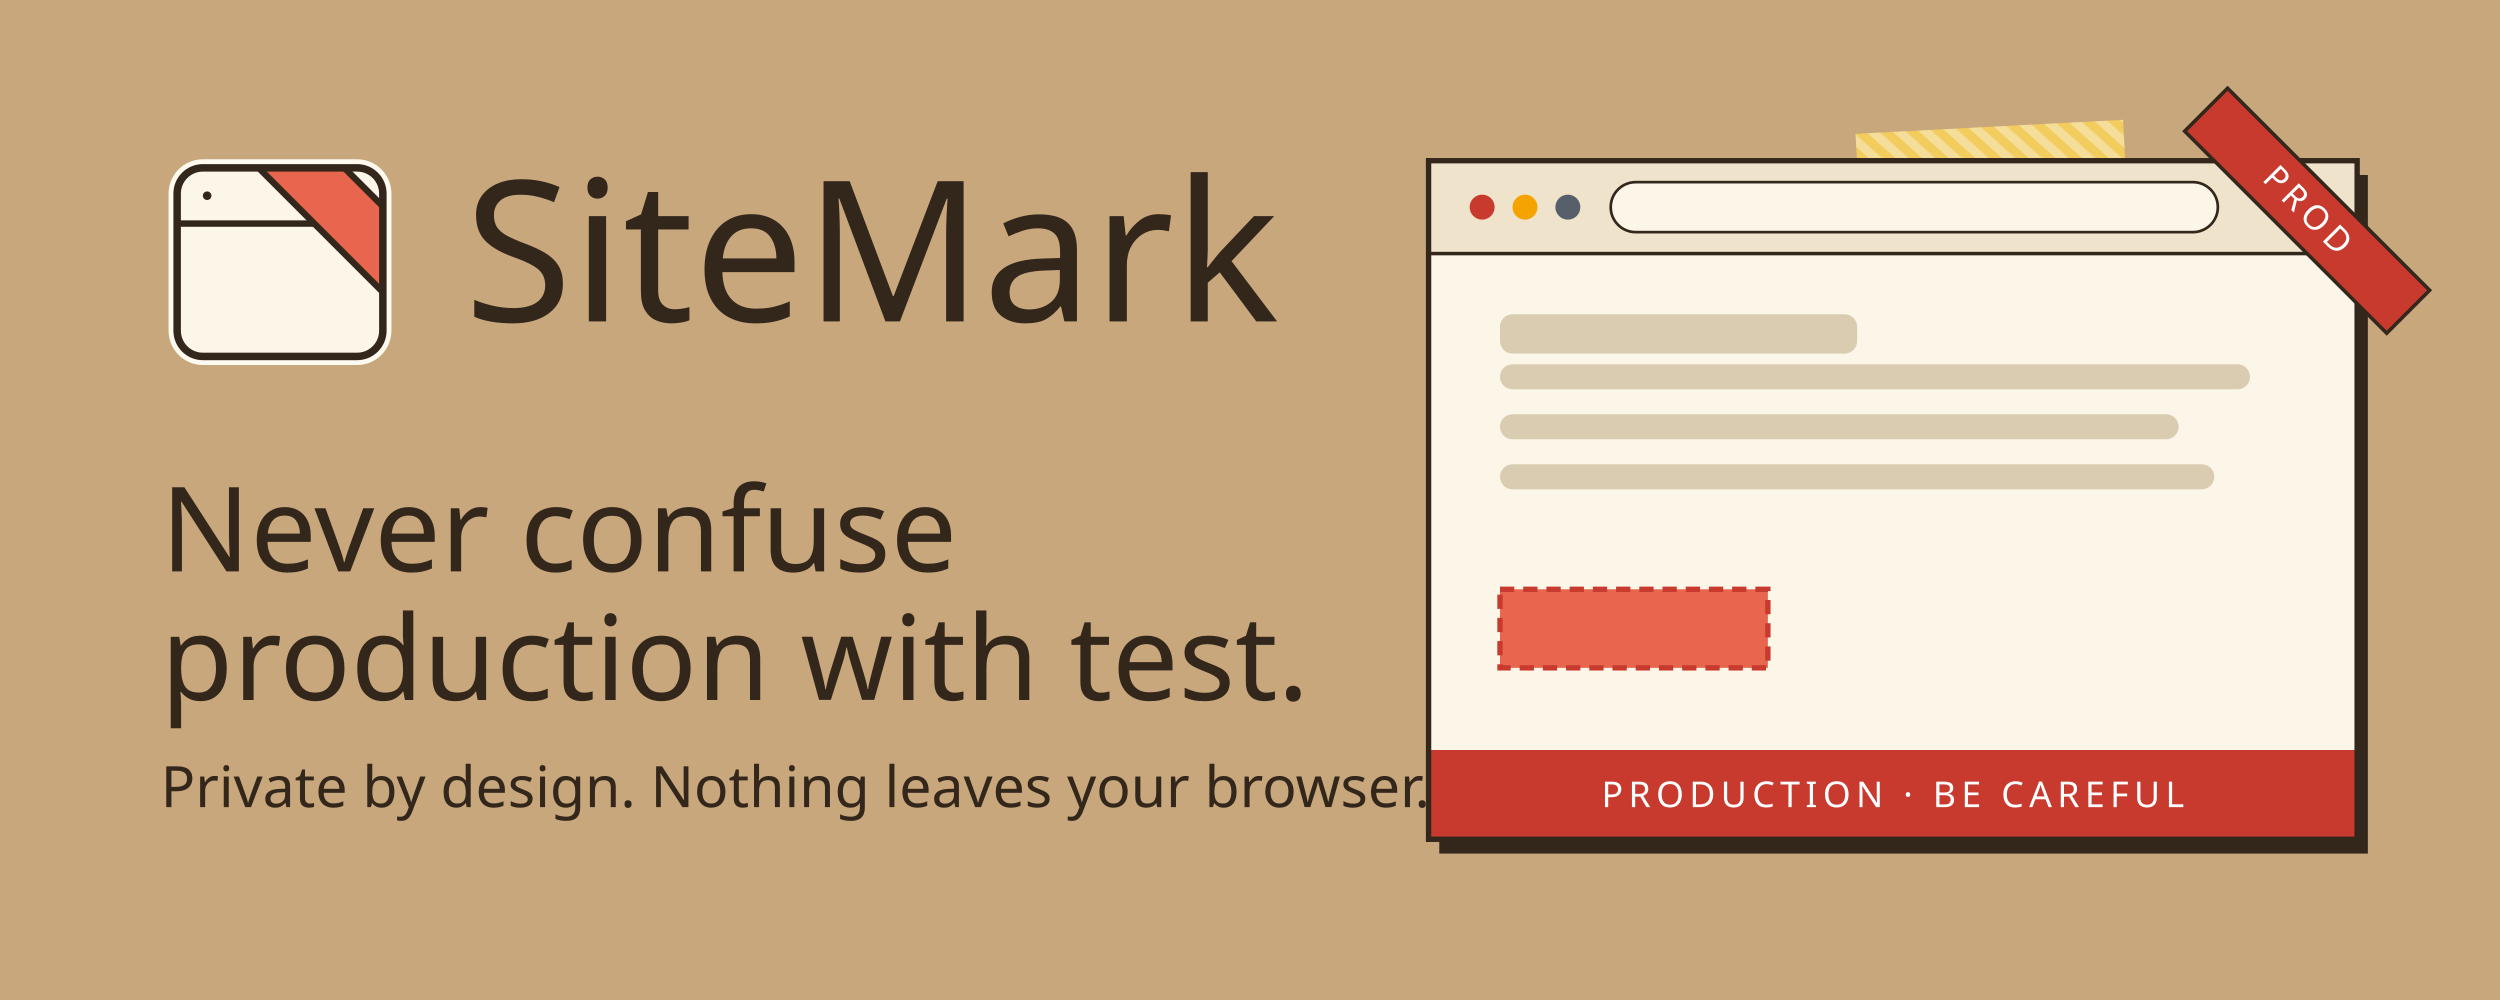
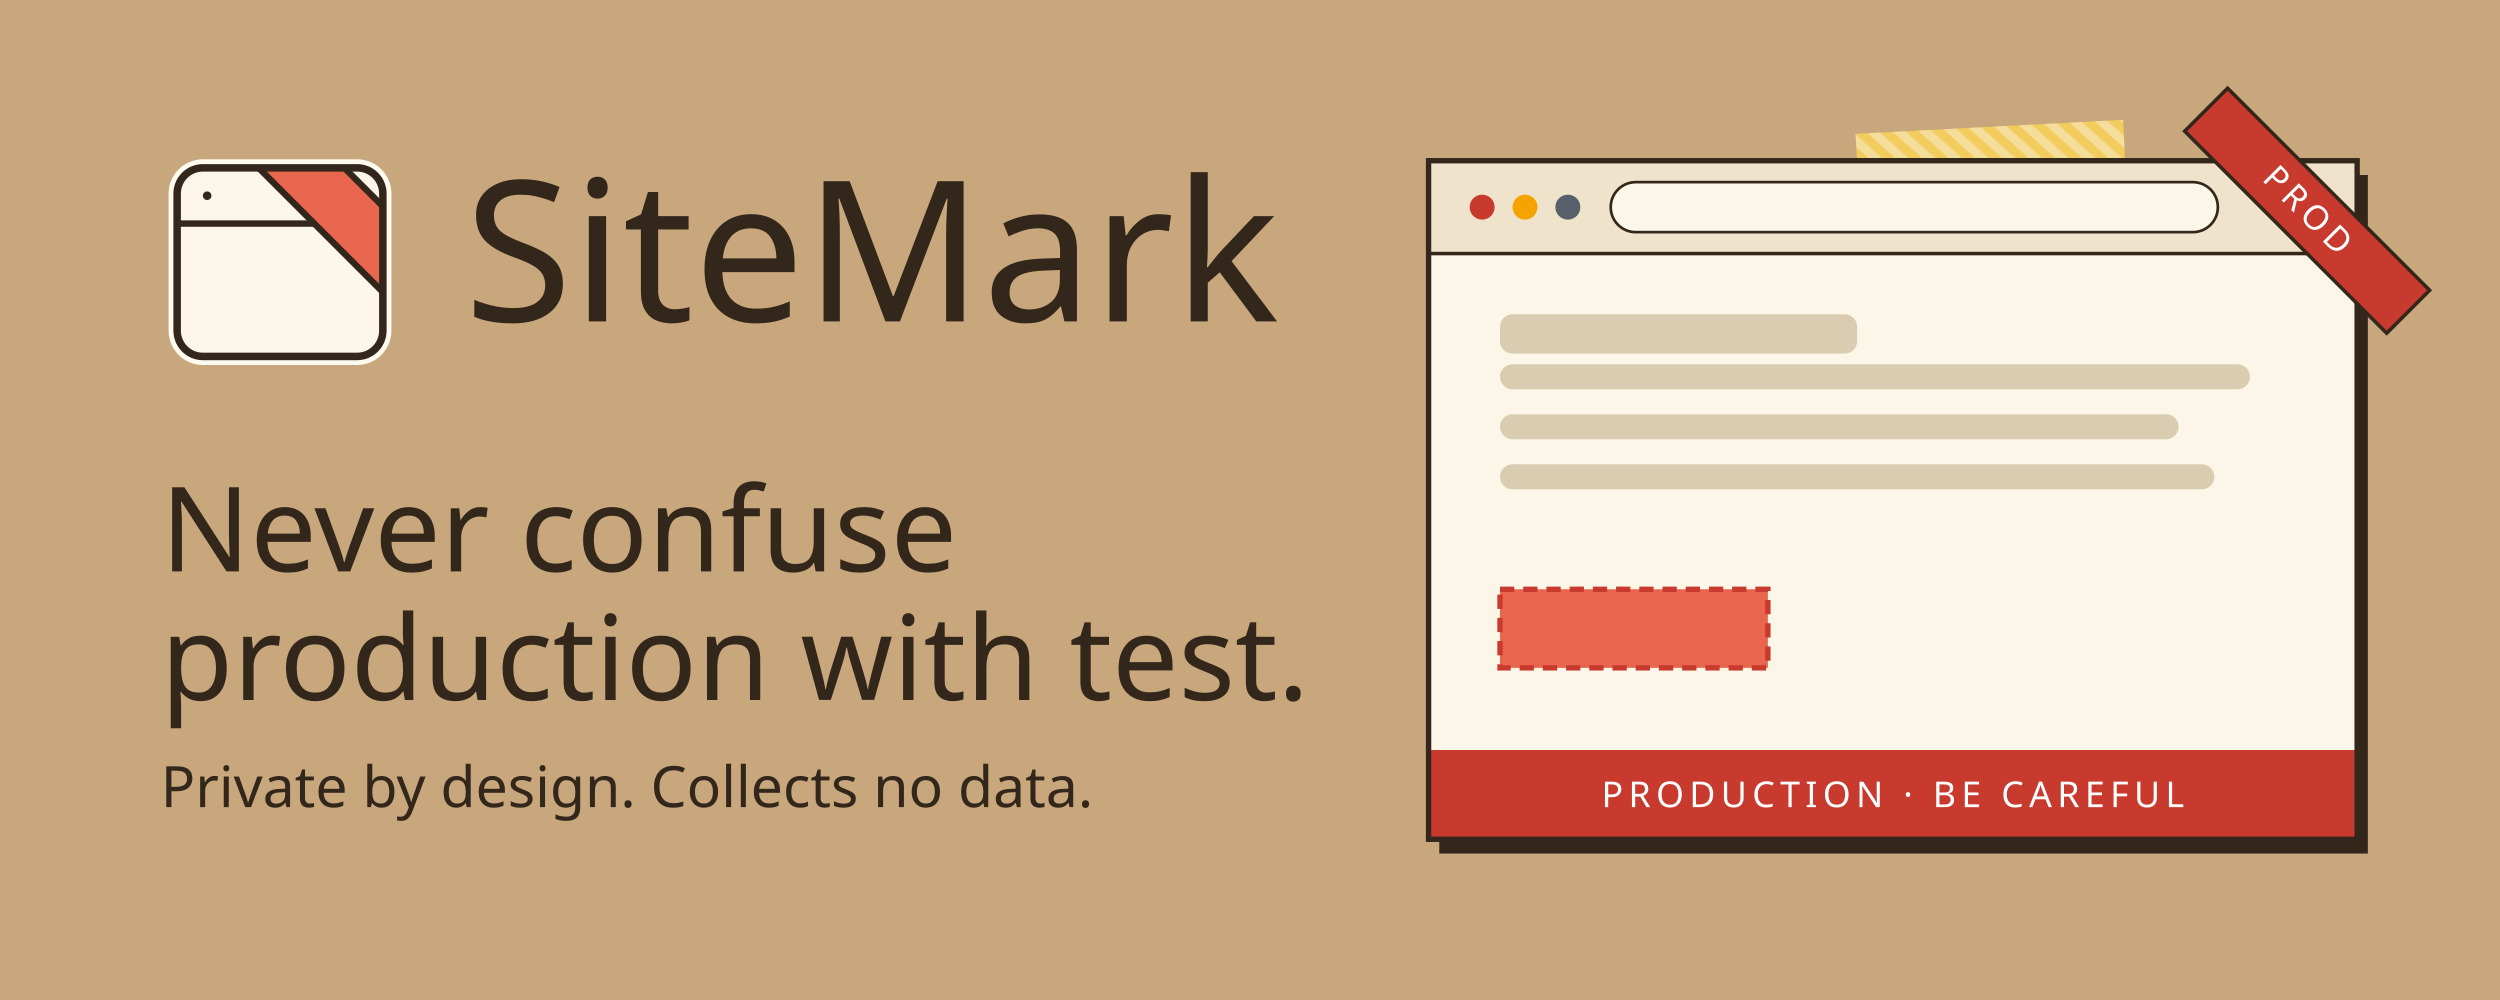
<svg xmlns="http://www.w3.org/2000/svg" viewBox="0 0 1400 560" role="img" aria-labelledby="t">
  <defs>
    <pattern id="s" width="10" height="10" patternUnits="userSpaceOnUse" patternTransform="rotate(-45)">
      <rect width="5" height="10" fill="#fff" fill-opacity=".4" />
    </pattern>
  </defs>
  <rect width="1400" height="560" fill="#c9a77c" />
  <g transform="translate(80 70) scale(1.2)">
    <defs>
      <clipPath id="wl">
        <rect x="16" y="20" width="96" height="88" rx="12" />
      </clipPath>
    </defs>
    <rect x="16" y="20" width="96" height="88" rx="12" fill="#fffaf0" stroke="#fffaf0" stroke-width="8" stroke-linejoin="round" />
    <rect x="16" y="20" width="96" height="88" rx="12" fill="#fbf6e8" />
    <path d="M16 46H112" stroke="#33261b" stroke-width="3" />
    <circle cx="30" cy="33" r="2" fill="#33261b" />
    <g clip-path="url(#wl)">
      <path d="M44 10L84 10L124 50L124 90Z" fill="#e8664d" stroke="#33261b" stroke-width="3" stroke-linejoin="round" />
    </g>
    <rect x="16" y="20" width="96" height="88" rx="12" fill="none" stroke="#33261b" stroke-width="3.5" stroke-linejoin="round" />
  </g>
  <text x="260" y="180" font-family="'Caveat Brush', 'Patrick Hand', ui-rounded, system-ui, sans-serif" font-size="110" fill="#33261b">SiteMark</text>
  <g font-family="'Caveat Brush', 'Patrick Hand', ui-rounded, system-ui, sans-serif" font-size="66" fill="#33261b">
    <text x="90" y="320">Never confuse</text>
    <text x="90" y="392">production with test.</text>
  </g>
-   <text x="90" y="452" font-family="'Patrick Hand', ui-rounded, system-ui, sans-serif" font-size="32" fill="#33261b">Private by design. Nothing leaves your browser.</text>
+   <text x="90" y="452" font-family="'Patrick Hand', ui-rounded, system-ui, sans-serif" font-size="32" fill="#33261b">Private by design. Collects no data.</text>
  <g transform="rotate(-3 1115 90)" opacity=".92">
    <rect x="1040" y="71" width="150" height="38" fill="#f5cf5a" />
    <rect x="1040" y="71" width="150" height="38" fill="url(#s)" />
  </g>
  <clipPath id="w">
    <rect x="800" y="90" width="520" height="380" />
  </clipPath>
  <rect x="806" y="98" width="520" height="380" fill="#33261b" />
  <rect x="800" y="90" width="520" height="380" fill="#fbf6e8" />
  <g clip-path="url(#w)">
    <rect x="800" y="90" width="520" height="52" fill="#efe4cb" />
    <path d="M800 142h520" stroke="#33261b" stroke-width="2" />
    <circle cx="830" cy="116.0" r="7" fill="#c93a2e" />
    <circle cx="854" cy="116.0" r="7" fill="#f4a300" />
    <circle cx="878" cy="116.0" r="7" fill="#57606a" />
    <rect x="902" y="102.0" width="340" height="28" rx="14" fill="#fbf6e8" stroke="#33261b" stroke-width="1.5" />
    <rect x="840" y="176" width="200" height="22" rx="7" fill="#d9ccb0" />
    <rect x="840" y="204" width="420" height="14" rx="7" fill="#d9ccb0" />
    <rect x="840" y="232" width="380" height="14" rx="7" fill="#d9ccb0" />
    <rect x="840" y="260" width="400" height="14" rx="7" fill="#d9ccb0" />
    <rect x="840" y="330" width="150" height="44" fill="#e8664d" stroke="#c93a2e" stroke-width="3" stroke-dasharray="8 5" />
    <rect x="800" y="420" width="520" height="50" fill="#c93a2e" />
    <text x="1060" y="452.0" text-anchor="middle" font-family="'Patrick Hand', ui-rounded, system-ui, sans-serif" font-size="20" letter-spacing="3" fill="#fff">PRODUCTION · BE CAREFUL</text>
  </g>
  <rect x="800" y="90" width="520" height="380" fill="none" stroke="#33261b" stroke-width="3" />
  <g transform="translate(1292 118) rotate(45)">
    <rect x="-80" y="-17" width="160" height="34" fill="#c93a2e" stroke="#33261b" stroke-width="2" />
    <text x="0" y="6" text-anchor="middle" font-family="'Patrick Hand', ui-rounded, system-ui, sans-serif" font-size="19" letter-spacing="3" fill="#fff">PROD</text>
  </g>
</svg>
